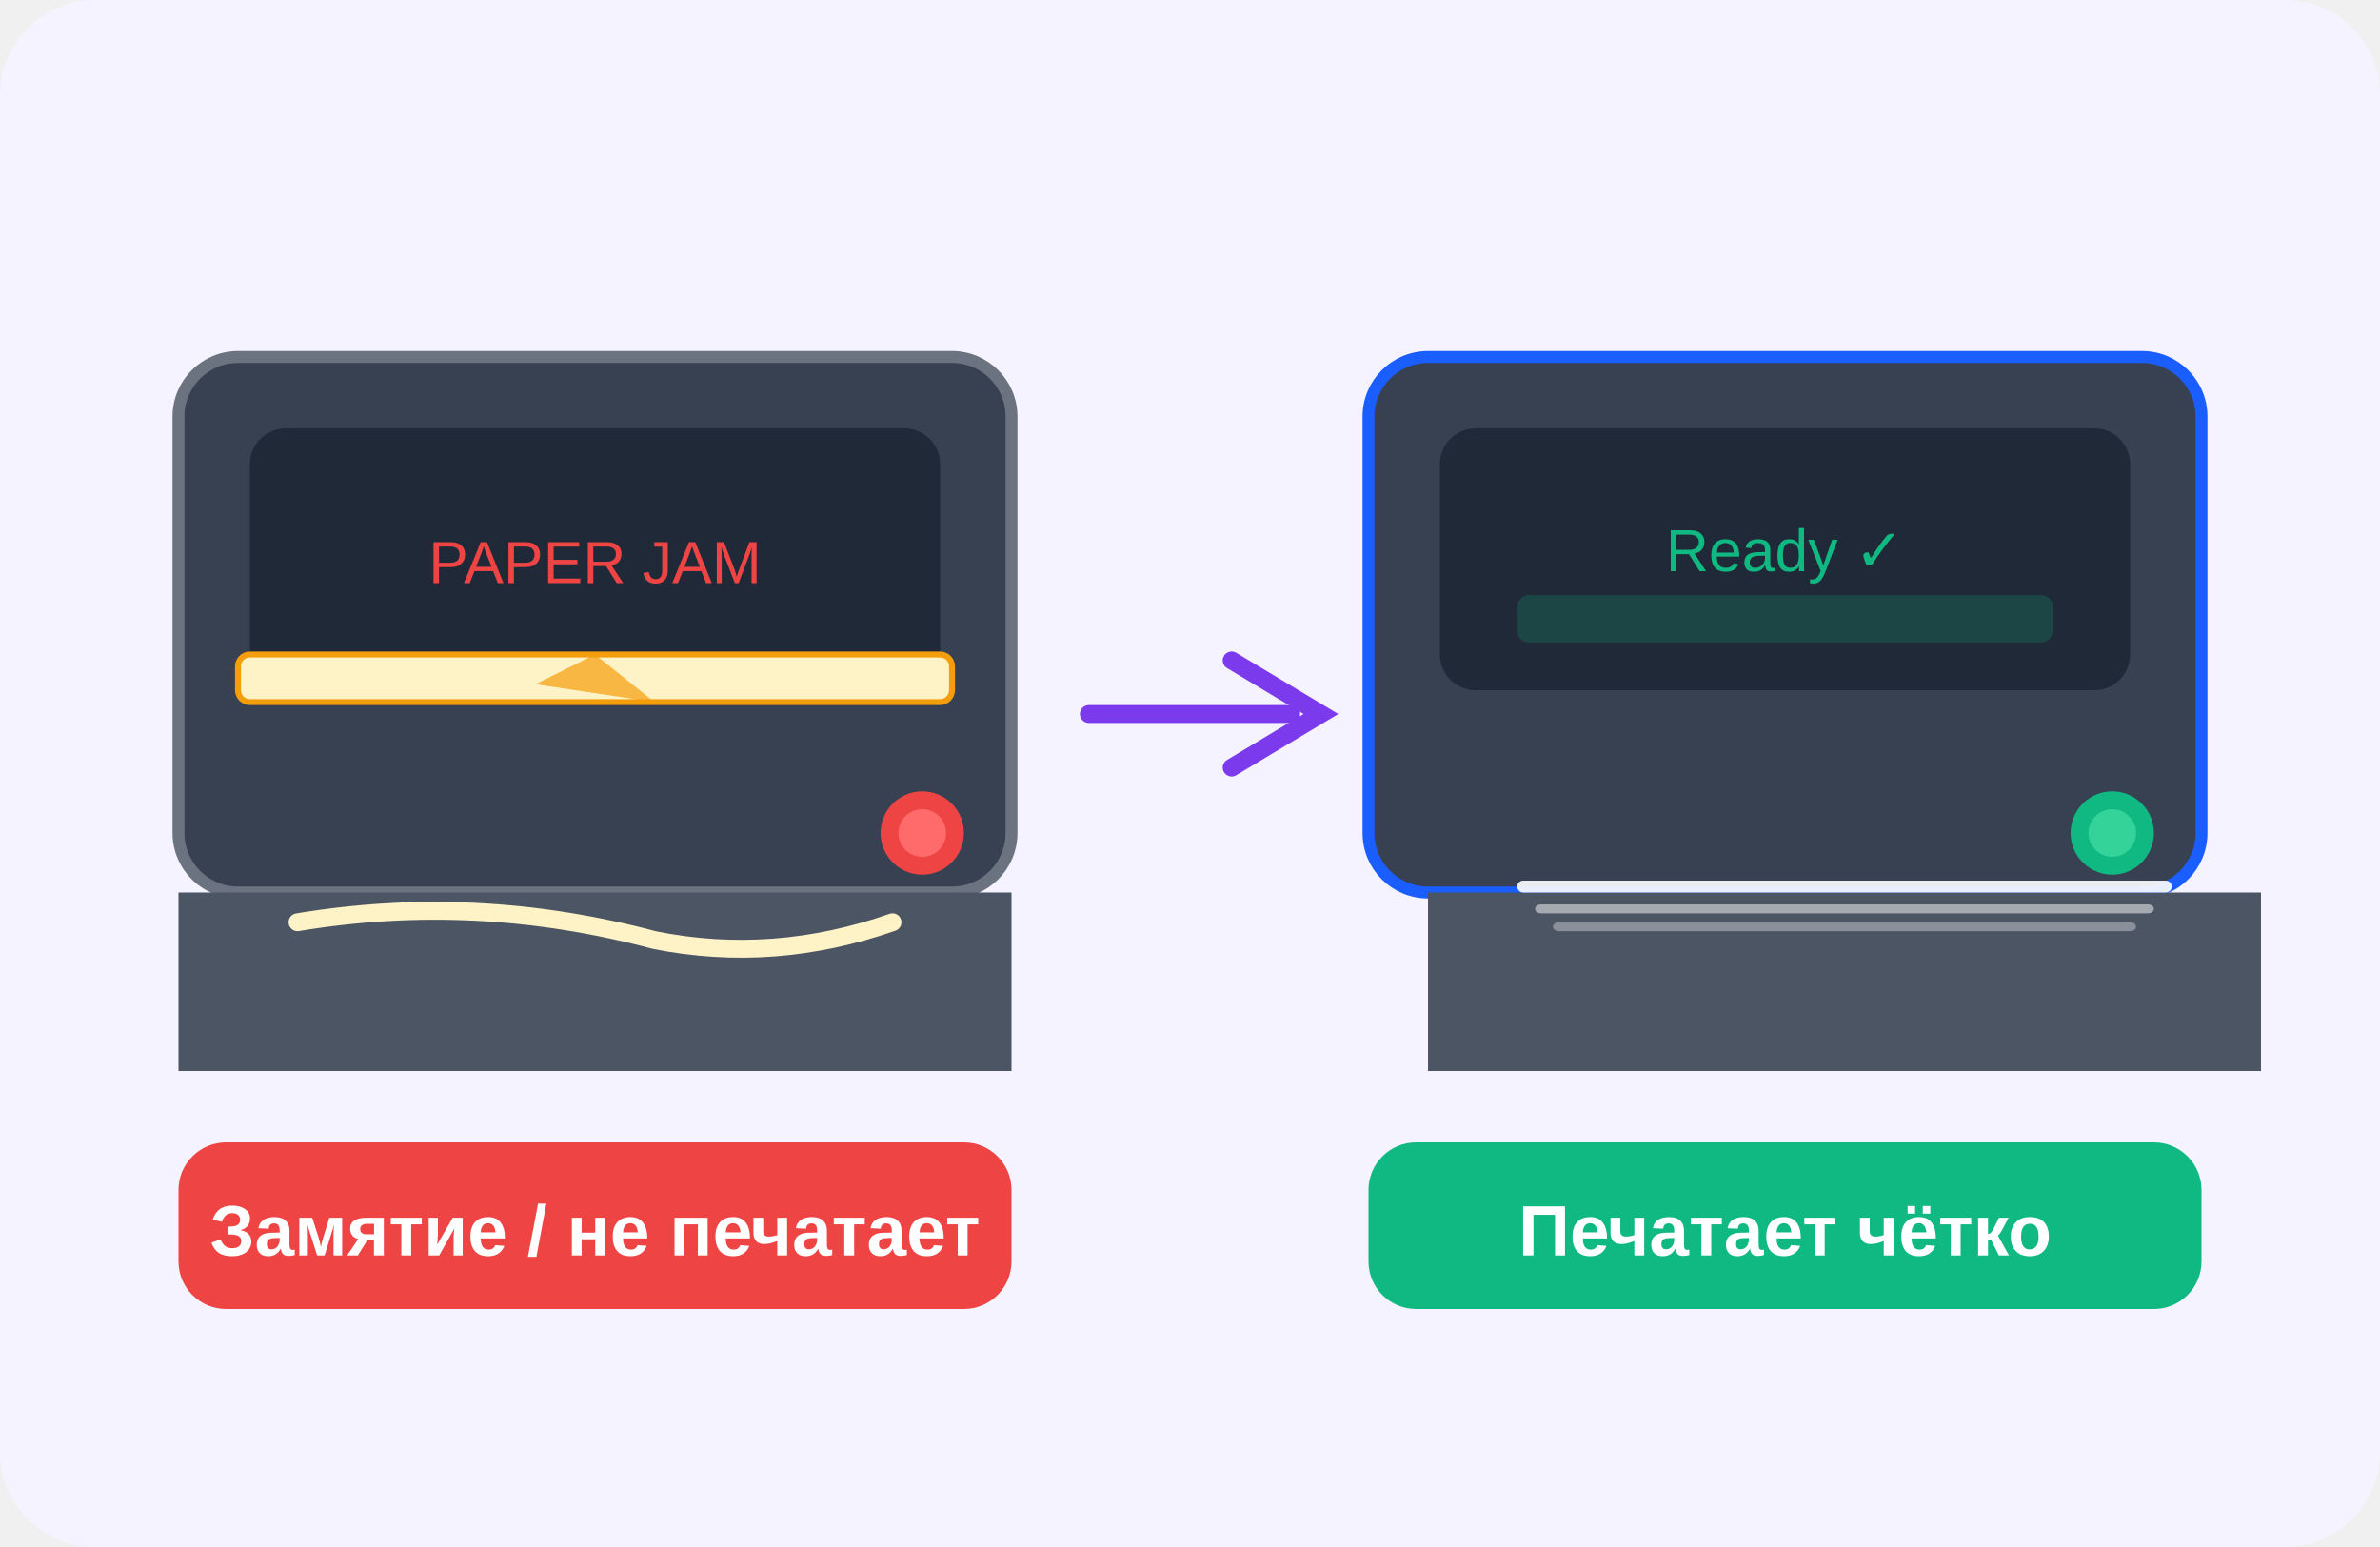
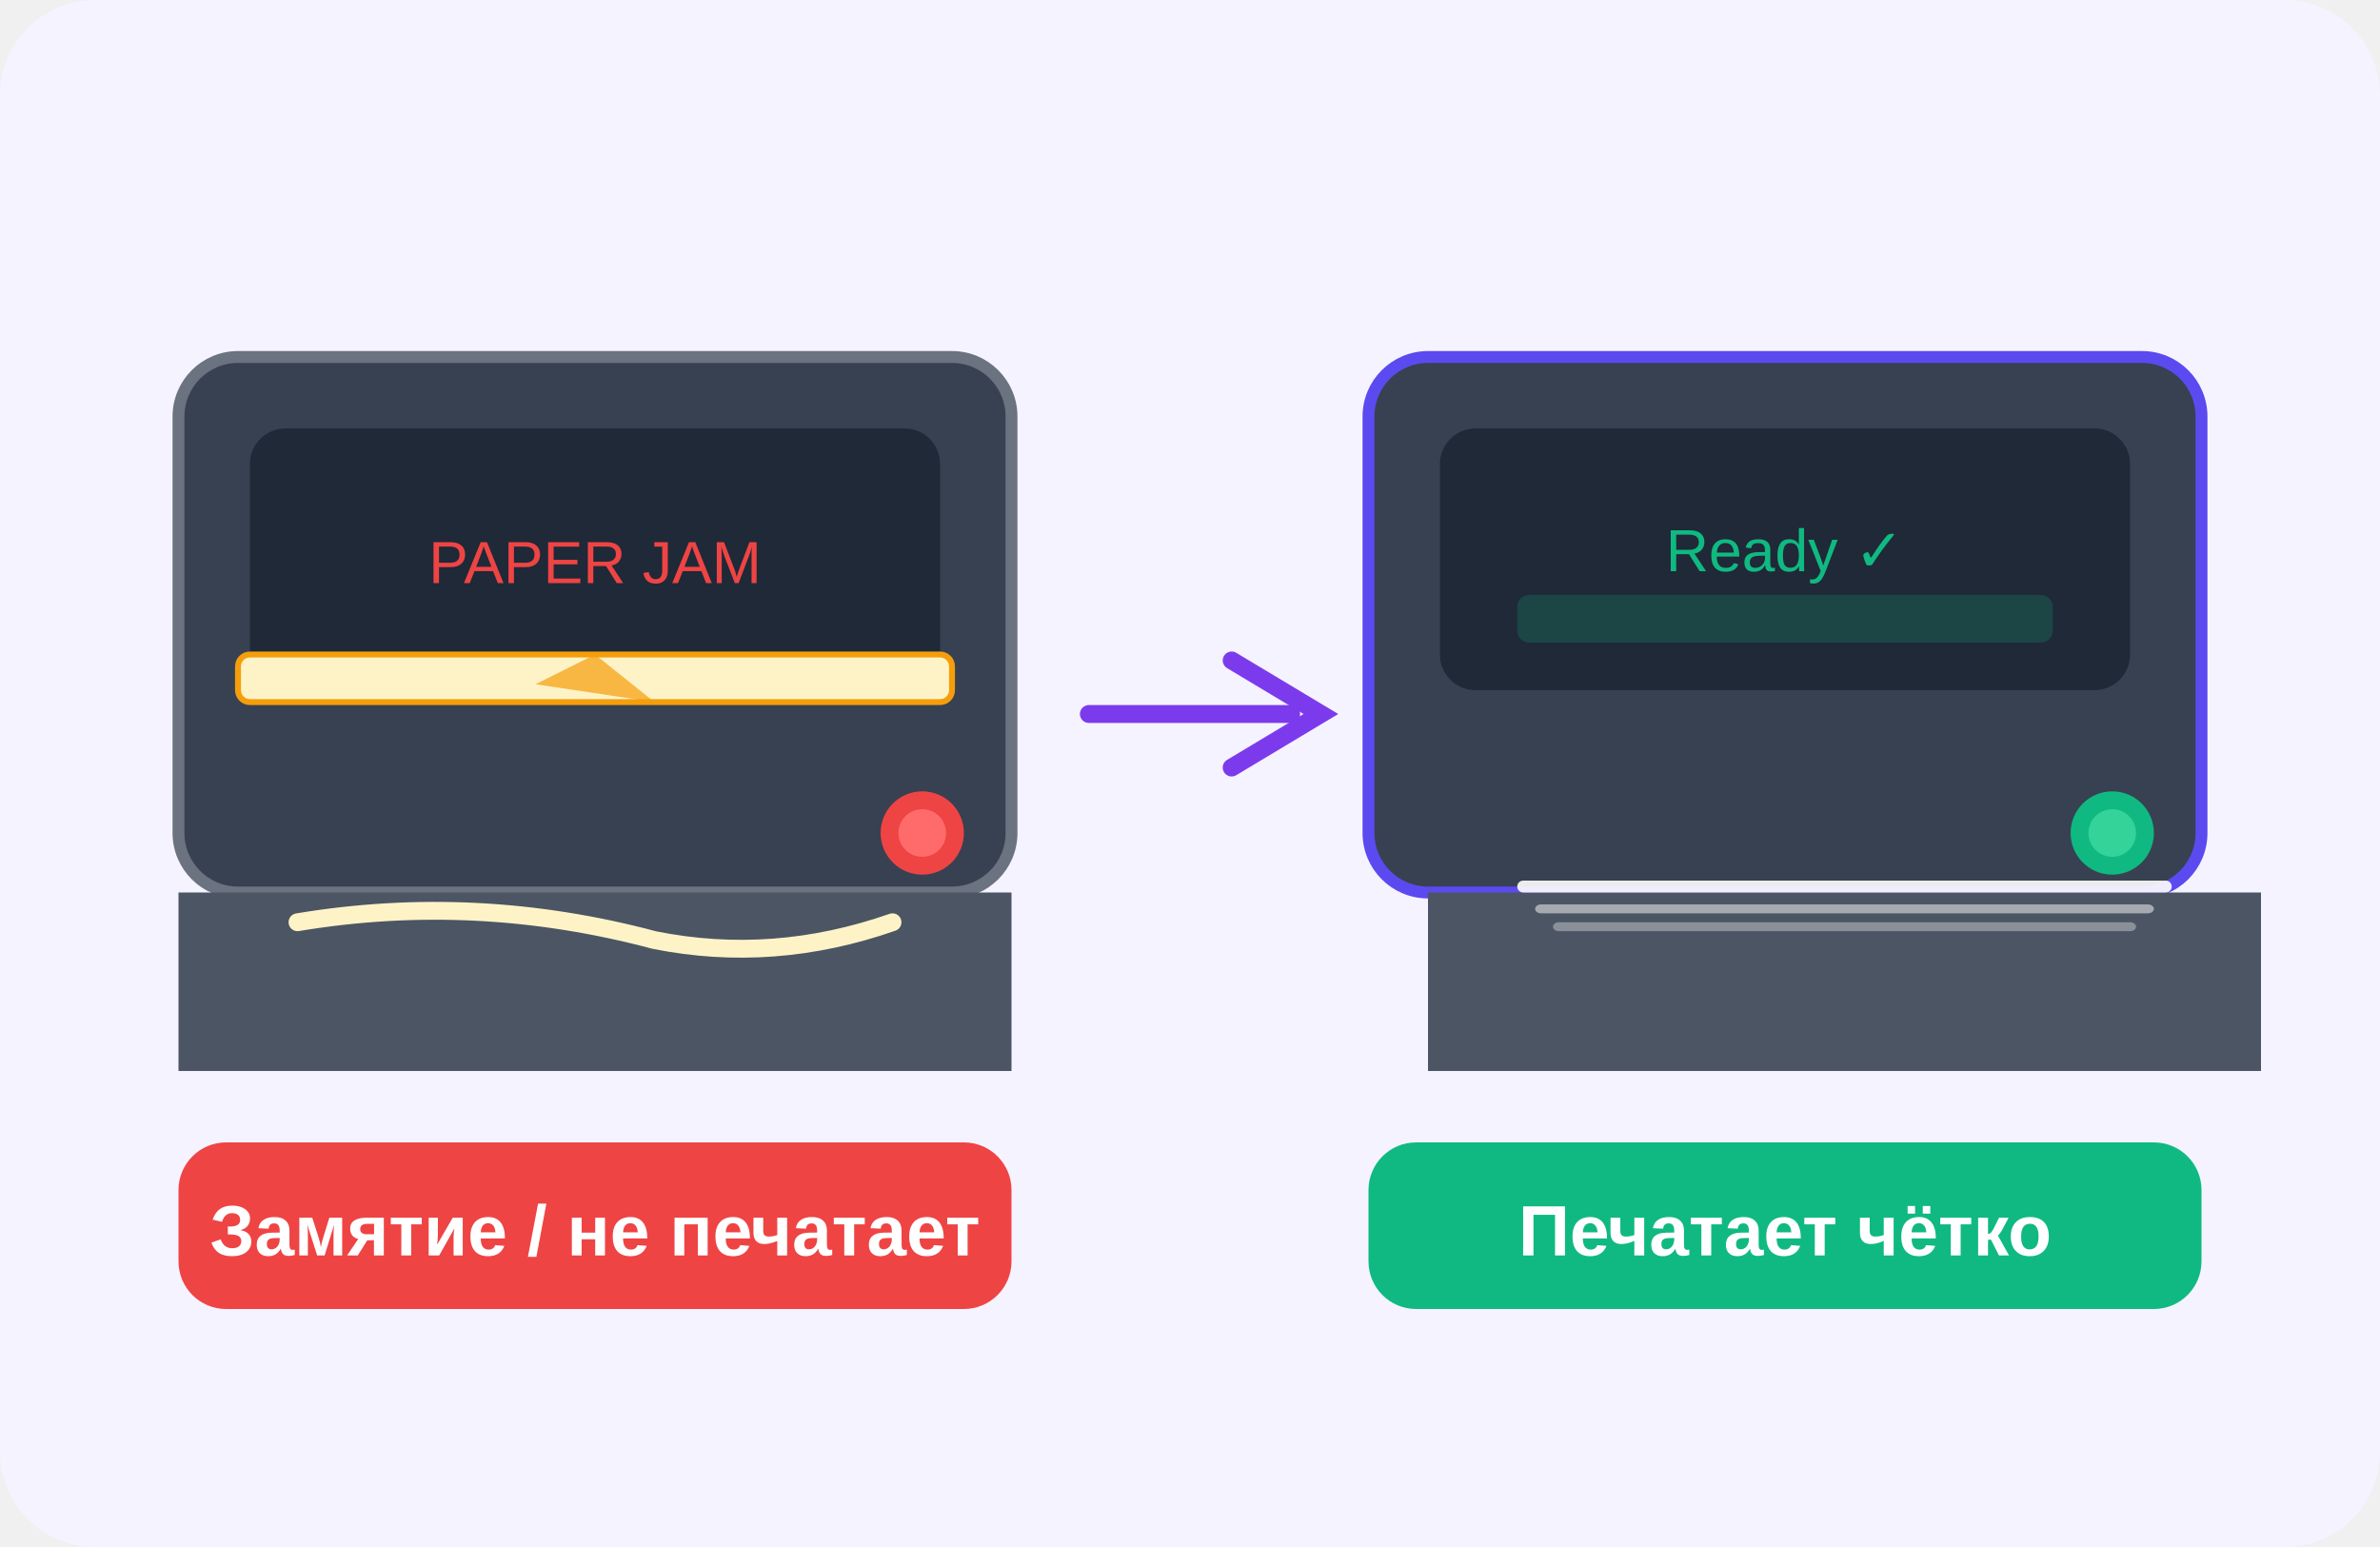
<svg xmlns="http://www.w3.org/2000/svg" viewBox="0 0 400 260" fill="none">
  <rect width="400" height="260" rx="16" fill="#F5F3FF" />
  <rect x="30" y="60" width="140" height="90" rx="10" fill="#374151" stroke="#6B7280" stroke-width="2" />
  <rect x="42" y="72" width="116" height="44" rx="6" fill="#1F2937" />
  <circle cx="155" cy="140" r="7" fill="#EF4444" />
  <circle cx="155" cy="140" r="4" fill="#FF6B6B" />
  <rect x="40" y="110" width="120" height="8" rx="2" fill="#FEF3C7" stroke="#F59E0B" stroke-width="1" />
  <path d="M100 110 L110 118 L90 115Z" fill="#F59E0B" opacity=".7" />
  <rect x="30" y="150" width="140" height="30" rx="0 0 10 10" fill="#4B5563" />
  <path d="M50 155 Q80 150 110 158 Q130 162 150 155" stroke="#FEF3C7" stroke-width="3" stroke-linecap="round" fill="none" />
  <text x="100" y="98" font-family="Arial" font-size="10" fill="#EF4444" text-anchor="middle">PAPER JAM</text>
  <rect x="30" y="192" width="140" height="28" rx="8" fill="#EF4444" />
  <text x="100" y="211" font-family="Arial" font-size="12" font-weight="bold" fill="white" text-anchor="middle">Замятие / не печатает</text>
  <path d="M183 120 L217 120" stroke="#7C3AED" stroke-width="3" stroke-linecap="round" />
  <path d="M207 111 L222 120 L207 129" stroke="#7C3AED" stroke-width="3" stroke-linecap="round" fill="none" />
-   <rect x="230" y="60" width="140" height="90" rx="10" fill="#374151" stroke="#1A5EFF" stroke-width="2" />
+   <rect x="230" y="60" width="140" height="90" rx="10" fill="#374151" stroke="#5b4af0" stroke-width="2" />
  <rect x="242" y="72" width="116" height="44" rx="6" fill="#1F2937" />
  <circle cx="355" cy="140" r="7" fill="#10B981" />
  <circle cx="355" cy="140" r="4" fill="#34D399" />
  <rect x="240" y="150" width="140" height="30" rx="0 0 10 10" fill="#4B5563" />
  <rect x="255" y="148" width="110" height="2" rx="1" fill="white" opacity=".9" />
  <rect x="258" y="152" width="104" height="1.5" rx="1" fill="rgba(255,255,255,.5)" />
  <rect x="261" y="155" width="98" height="1.5" rx="1" fill="rgba(255,255,255,.35)" />
  <text x="300" y="96" font-family="Arial" font-size="10" fill="#10B981" text-anchor="middle">Ready ✓</text>
  <rect x="255" y="100" width="90" height="8" rx="2" fill="rgba(16,185,129,.2)" />
  <rect x="230" y="192" width="140" height="28" rx="8" fill="#10B981" />
  <text x="300" y="211" font-family="Arial" font-size="12" font-weight="bold" fill="white" text-anchor="middle">Печатает чётко</text>
</svg>
